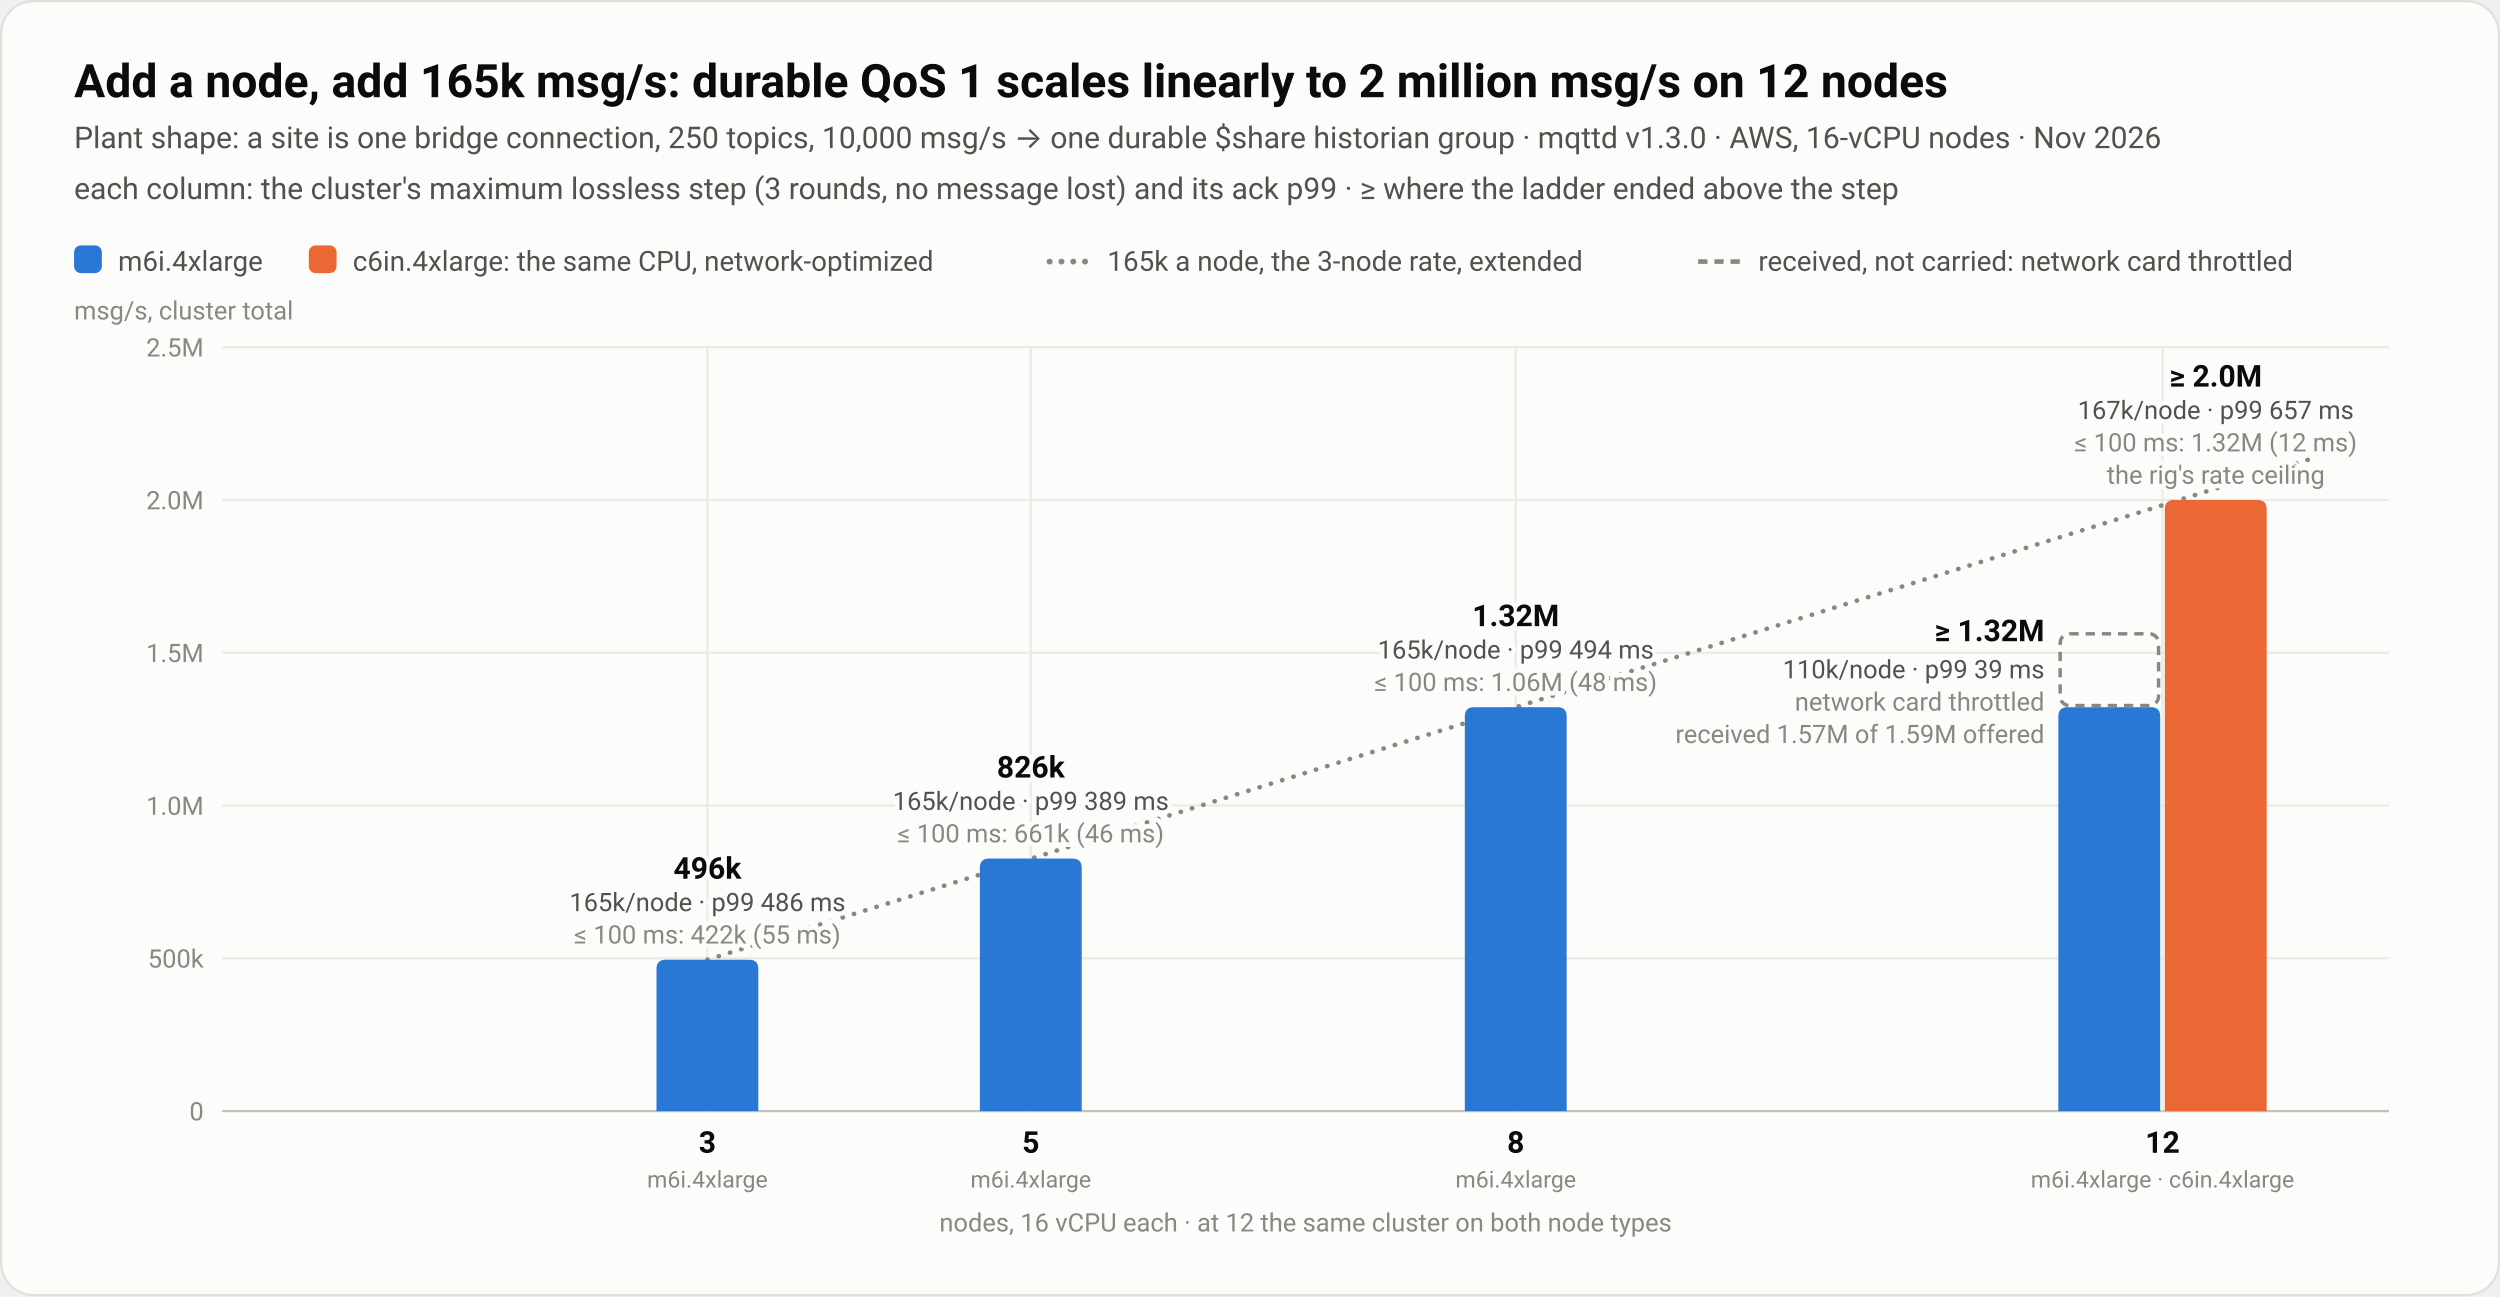
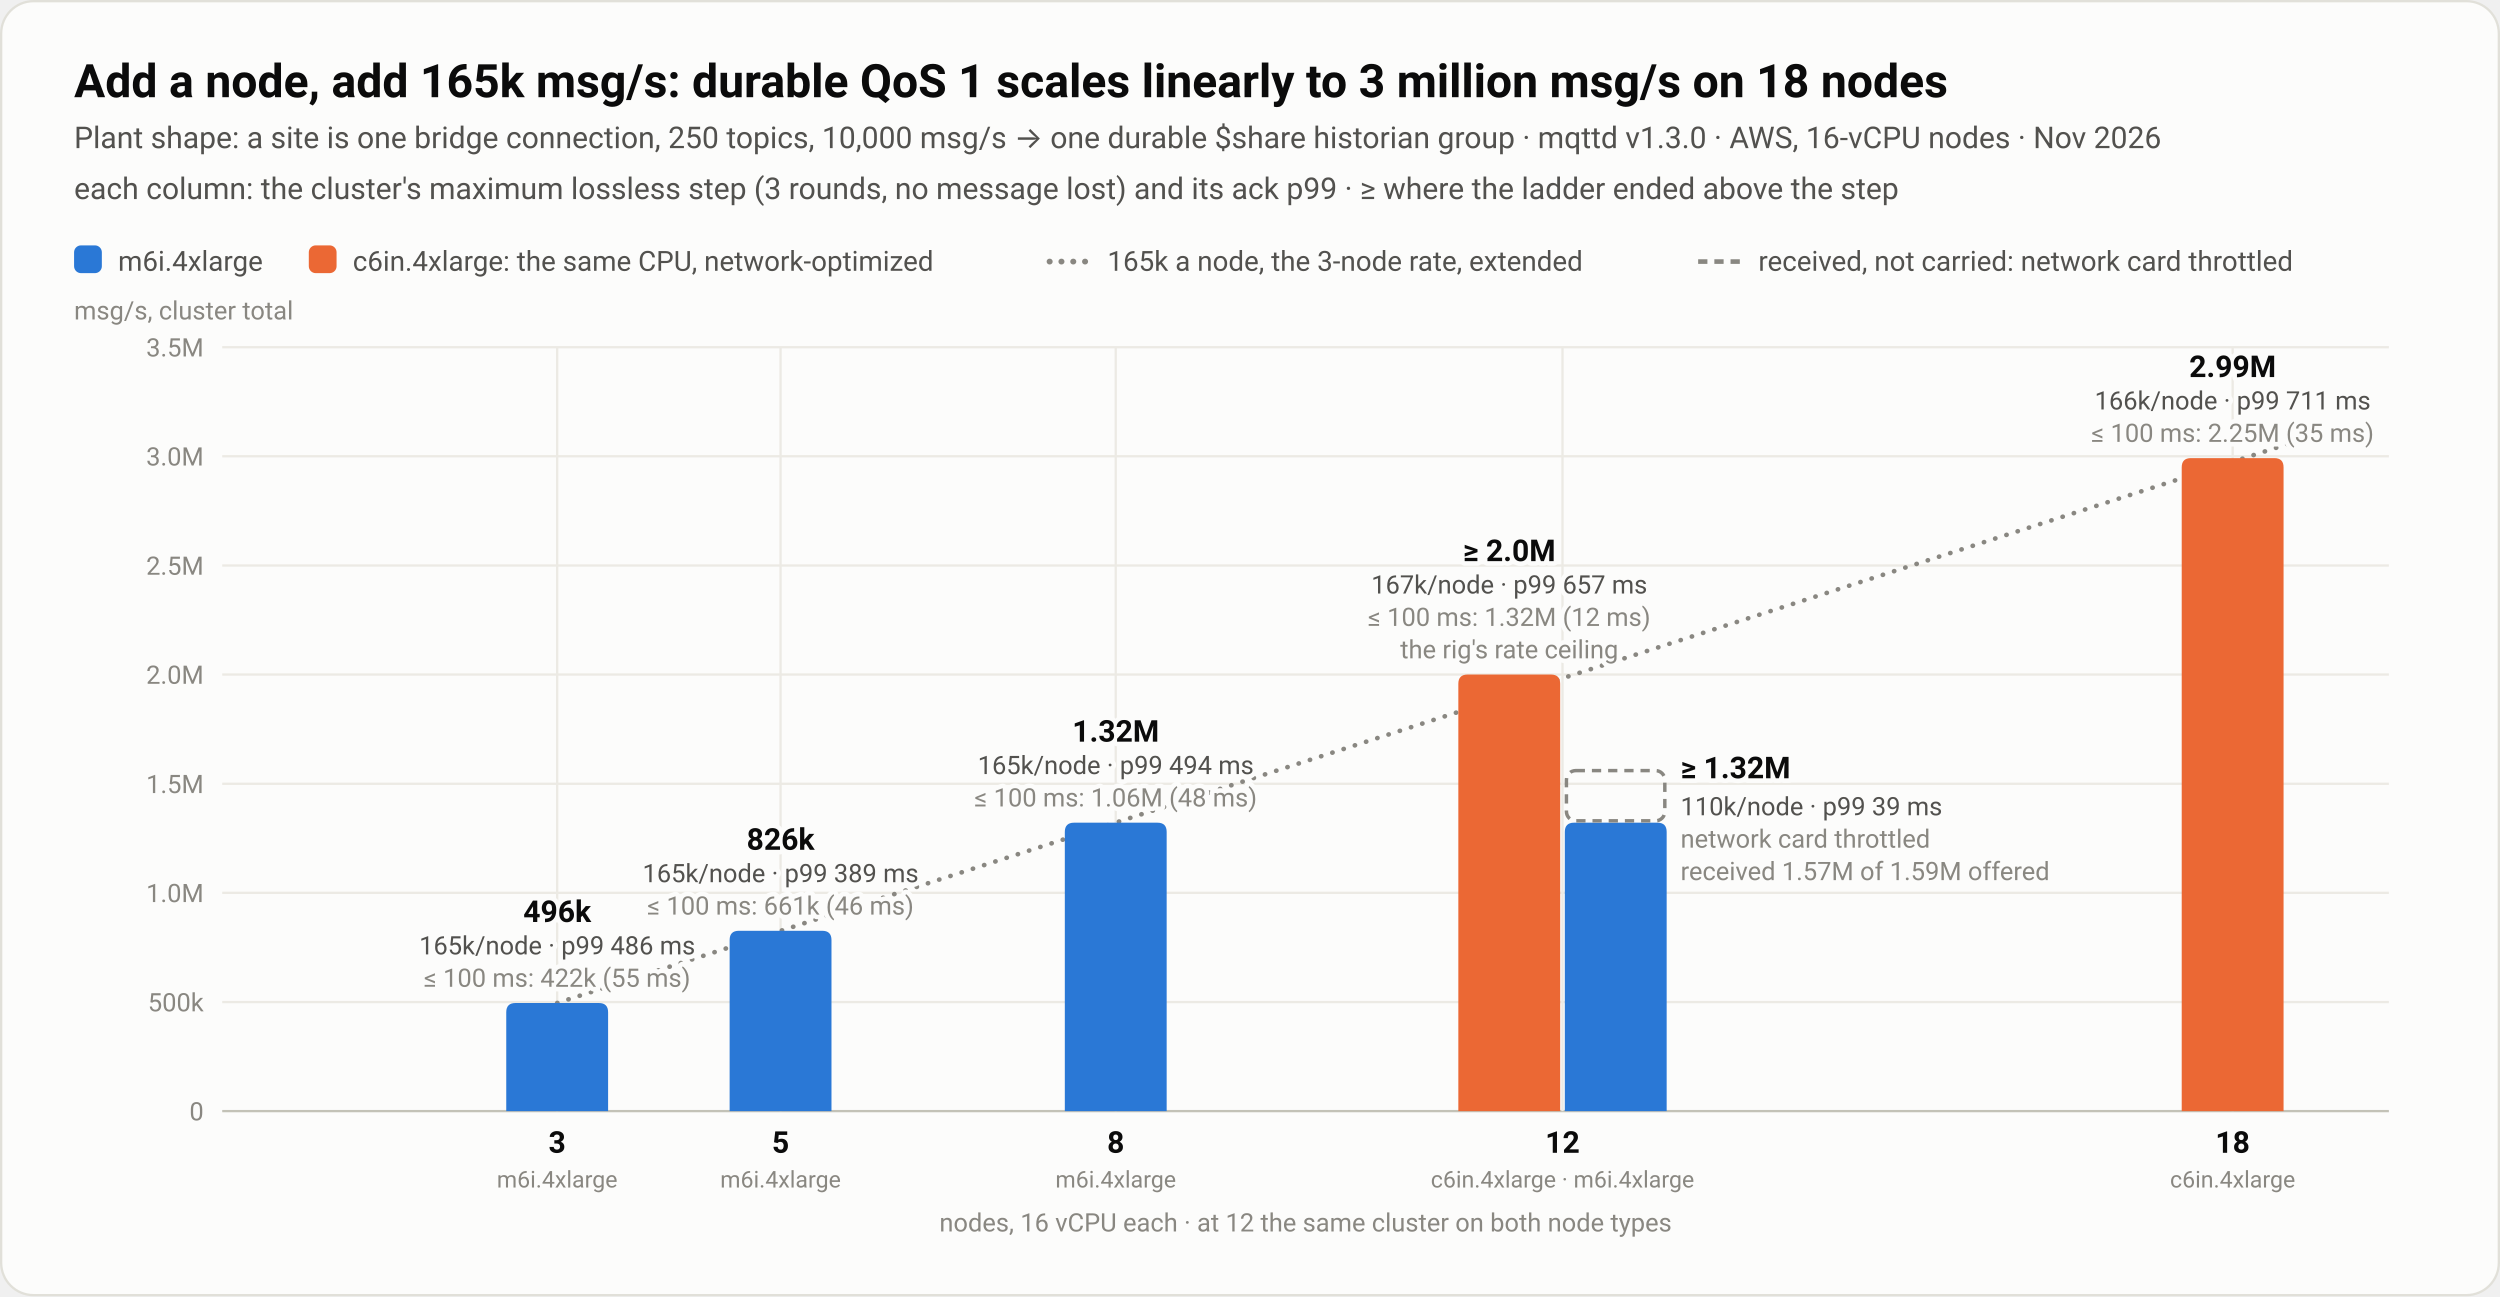
<svg xmlns="http://www.w3.org/2000/svg" viewBox="0 0 1080 560" width="1080" height="560" role="img" aria-labelledby="t d">
  <style>text{font-family:system-ui,-apple-system,"Segoe UI",Roboto,sans-serif;font-kerning:normal}.num{font-variant-numeric:tabular-nums}.f-surface{fill:#fcfcfb}.k-surface{stroke:#fcfcfb}.f-border{fill:#e1e0d9}.k-border{stroke:#e1e0d9}.f-ink{fill:#0b0b0b}.k-ink{stroke:#0b0b0b}.f-ink2{fill:#52514e}.k-ink2{stroke:#52514e}.f-muted{fill:#898781}.k-muted{stroke:#898781}.f-grid{fill:#eceae4}.k-grid{stroke:#eceae4}.f-axis{fill:#c3c2b7}.k-axis{stroke:#c3c2b7}.f-good{fill:#0ca30c}.k-good{stroke:#0ca30c}.f-warn{fill:#fab219}.k-warn{stroke:#fab219}.f-crit{fill:#d03b3b}.k-crit{stroke:#d03b3b}.f-ghost{fill:#898781}.k-ghost{stroke:#898781}.f-s1{fill:#2a78d6}.k-s1{stroke:#2a78d6}.f-s2{fill:#eb6834}.k-s2{stroke:#eb6834}.f-s3{fill:#1baf7a}.k-s3{stroke:#1baf7a}.f-s4{fill:#4a3aa7}.k-s4{stroke:#4a3aa7}@media (prefers-color-scheme:dark){.f-surface{fill:#1a1a19}.k-surface{stroke:#1a1a19}.f-border{fill:#2c2c2a}.k-border{stroke:#2c2c2a}.f-ink{fill:#ffffff}.k-ink{stroke:#ffffff}.f-ink2{fill:#c3c2b7}.k-ink2{stroke:#c3c2b7}.f-muted{fill:#898781}.k-muted{stroke:#898781}.f-grid{fill:#262624}.k-grid{stroke:#262624}.f-axis{fill:#383835}.k-axis{stroke:#383835}.f-good{fill:#0ca30c}.k-good{stroke:#0ca30c}.f-warn{fill:#fab219}.k-warn{stroke:#fab219}.f-crit{fill:#d03b3b}.k-crit{stroke:#d03b3b}.f-ghost{fill:#6f6e69}.k-ghost{stroke:#6f6e69}.f-s1{fill:#3987e5}.k-s1{stroke:#3987e5}.f-s2{fill:#d95926}.k-s2{stroke:#d95926}.f-s3{fill:#199e70}.k-s3{stroke:#199e70}.f-s4{fill:#9085e9}.k-s4{stroke:#9085e9}}</style>
  <rect x="0.5" y="0.5" width="1079" height="559" rx="14" class="f-surface k-border" />
-   <text x="32" y="42" font-size="20" font-weight="650" class="f-ink">Add a node, add 165k msg/s: durable QoS 1 scales linearly to 2 million msg/s on 12 nodes</text>
+   <text x="32" y="42" font-size="20" font-weight="650" class="f-ink">Add a node, add 165k msg/s: durable QoS 1 scales linearly to 3 million msg/s on 18 nodes</text>
  <text x="32" y="64" font-size="13" class="f-ink2">Plant shape: a site is one bridge connection, 250 topics, 10,000 msg/s → one durable $share historian group · mqttd v1.3.0 · AWS, 16-vCPU nodes · Nov 2026</text>
  <text x="32.0" y="86.0" font-size="13" text-anchor="start" class="f-ink2">each column: the cluster's maximum lossless step (3 rounds, no message lost) and its ack p99 · ≥ where the ladder ended above the step</text>
  <rect x="32.0" y="106.0" width="12" height="12" rx="3" class="f-s1" />
  <text x="51.0" y="117.0" font-size="12" text-anchor="start" class="f-ink2">m6i.4xlarge</text>
  <rect x="133.4" y="106.0" width="12" height="12" rx="3" class="f-s2" />
  <text x="152.4" y="117.0" font-size="12" text-anchor="start" class="f-ink2">c6in.4xlarge: the same CPU, network-optimized</text>
  <line x1="453.4" y1="113.0" x2="470.4" y2="113.0" class="k-ghost" stroke-width="2.5" stroke-dasharray="0.1 5" stroke-linecap="round" />
  <text x="478.4" y="117.0" font-size="12" text-anchor="start" class="f-ink2">165k a node, the 3-node rate, extended</text>
  <line x1="733.6" y1="113.0" x2="751.6" y2="113.0" class="k-ghost" stroke-width="2" stroke-dasharray="4 3" />
  <text x="759.6" y="117.0" font-size="12" text-anchor="start" class="f-ink2">received, not carried: network card throttled</text>
  <line x1="96.0" y1="480.0" x2="1032.0" y2="480.0" class="k-axis" stroke-width="1" />
  <text x="88.0" y="484.0" font-size="11" text-anchor="end" class="f-muted num">0</text>
-   <line x1="96.0" y1="414.0" x2="1032.0" y2="414.0" class="k-grid" stroke-width="1" />
-   <text x="88.0" y="418.0" font-size="11" text-anchor="end" class="f-muted num">500k</text>
-   <line x1="96.0" y1="348.0" x2="1032.0" y2="348.0" class="k-grid" stroke-width="1" />
-   <text x="88.0" y="352.0" font-size="11" text-anchor="end" class="f-muted num">1.0M</text>
-   <line x1="96.0" y1="282.0" x2="1032.0" y2="282.0" class="k-grid" stroke-width="1" />
-   <text x="88.0" y="286.0" font-size="11" text-anchor="end" class="f-muted num">1.5M</text>
-   <line x1="96.0" y1="216.0" x2="1032.0" y2="216.0" class="k-grid" stroke-width="1" />
-   <text x="88.0" y="220.0" font-size="11" text-anchor="end" class="f-muted num">2.0M</text>
+   <line x1="96.0" y1="432.9" x2="1032.0" y2="432.9" class="k-grid" stroke-width="1" />
+   <text x="88.0" y="436.9" font-size="11" text-anchor="end" class="f-muted num">500k</text>
+   <line x1="96.0" y1="385.7" x2="1032.0" y2="385.7" class="k-grid" stroke-width="1" />
+   <text x="88.0" y="389.7" font-size="11" text-anchor="end" class="f-muted num">1.0M</text>
+   <line x1="96.0" y1="338.6" x2="1032.0" y2="338.6" class="k-grid" stroke-width="1" />
+   <text x="88.0" y="342.6" font-size="11" text-anchor="end" class="f-muted num">1.5M</text>
+   <line x1="96.0" y1="291.4" x2="1032.0" y2="291.4" class="k-grid" stroke-width="1" />
+   <text x="88.0" y="295.4" font-size="11" text-anchor="end" class="f-muted num">2.0M</text>
+   <line x1="96.0" y1="244.3" x2="1032.0" y2="244.3" class="k-grid" stroke-width="1" />
+   <text x="88.0" y="248.3" font-size="11" text-anchor="end" class="f-muted num">2.5M</text>
+   <line x1="96.0" y1="197.1" x2="1032.0" y2="197.1" class="k-grid" stroke-width="1" />
+   <text x="88.0" y="201.1" font-size="11" text-anchor="end" class="f-muted num">3.0M</text>
  <line x1="96.0" y1="150.0" x2="1032.0" y2="150.0" class="k-grid" stroke-width="1" />
-   <text x="88.0" y="154.0" font-size="11" text-anchor="end" class="f-muted num">2.5M</text>
+   <text x="88.0" y="154.0" font-size="11" text-anchor="end" class="f-muted num">3.5M</text>
  <text x="32.0" y="138.0" font-size="11" text-anchor="start" class="f-muted">msg/s, cluster total</text>
-   <line x1="305.6" y1="150.0" x2="305.6" y2="480.0" class="k-grid" stroke-width="1" />
-   <text x="305.6" y="498.0" font-size="13" font-weight="650" text-anchor="middle" class="f-ink num">3</text>
-   <text x="305.6" y="513.0" font-size="10" text-anchor="middle" class="f-muted num">m6i.4xlarge</text>
-   <line x1="445.3" y1="150.0" x2="445.3" y2="480.0" class="k-grid" stroke-width="1" />
-   <text x="445.3" y="498.0" font-size="13" font-weight="650" text-anchor="middle" class="f-ink num">5</text>
-   <text x="445.3" y="513.0" font-size="10" text-anchor="middle" class="f-muted num">m6i.4xlarge</text>
-   <line x1="654.8" y1="150.0" x2="654.8" y2="480.0" class="k-grid" stroke-width="1" />
-   <text x="654.8" y="498.0" font-size="13" font-weight="650" text-anchor="middle" class="f-ink num">8</text>
-   <text x="654.8" y="513.0" font-size="10" text-anchor="middle" class="f-muted num">m6i.4xlarge</text>
-   <line x1="934.2" y1="150.0" x2="934.2" y2="480.0" class="k-grid" stroke-width="1" />
-   <text x="934.2" y="498.0" font-size="13" font-weight="650" text-anchor="middle" class="f-ink num">12</text>
-   <text x="934.2" y="513.0" font-size="10" text-anchor="middle" class="f-muted num">m6i.4xlarge · c6in.4xlarge</text>
+   <line x1="240.7" y1="150.0" x2="240.7" y2="480.0" class="k-grid" stroke-width="1" />
+   <text x="240.7" y="498.0" font-size="13" font-weight="650" text-anchor="middle" class="f-ink num">3</text>
+   <text x="240.7" y="513.0" font-size="10" text-anchor="middle" class="f-muted num">m6i.4xlarge</text>
+   <line x1="337.2" y1="150.0" x2="337.2" y2="480.0" class="k-grid" stroke-width="1" />
+   <text x="337.2" y="498.0" font-size="13" font-weight="650" text-anchor="middle" class="f-ink num">5</text>
+   <text x="337.2" y="513.0" font-size="10" text-anchor="middle" class="f-muted num">m6i.4xlarge</text>
+   <line x1="482.0" y1="150.0" x2="482.0" y2="480.0" class="k-grid" stroke-width="1" />
+   <text x="482.0" y="498.0" font-size="13" font-weight="650" text-anchor="middle" class="f-ink num">8</text>
+   <text x="482.0" y="513.0" font-size="10" text-anchor="middle" class="f-muted num">m6i.4xlarge</text>
+   <line x1="675.0" y1="150.0" x2="675.0" y2="480.0" class="k-grid" stroke-width="1" />
+   <text x="675.0" y="498.0" font-size="13" font-weight="650" text-anchor="middle" class="f-ink num">12</text>
+   <text x="675.0" y="513.0" font-size="10" text-anchor="middle" class="f-muted num">c6in.4xlarge · m6i.4xlarge</text>
+   <line x1="964.5" y1="150.0" x2="964.5" y2="480.0" class="k-grid" stroke-width="1" />
+   <text x="964.5" y="498.0" font-size="13" font-weight="650" text-anchor="middle" class="f-ink num">18</text>
+   <text x="964.5" y="513.0" font-size="10" text-anchor="middle" class="f-muted num">c6in.4xlarge</text>
  <text x="564.0" y="532.0" font-size="11" text-anchor="middle" class="f-muted">nodes, 16 vCPU each · at 12 the same cluster on both node types</text>
-   <line x1="305.6" y1="414.6" x2="997.1" y2="198.6" class="k-ghost" stroke-width="2" stroke-dasharray="0.1 5" stroke-linecap="round" />
-   <path d="M283.6,480.0 V418.6 Q283.6,414.6 287.6,414.6 H323.6 Q327.6,414.6 327.6,418.6 V480.0 Z" class="f-s1" />
-   <text x="305.6" y="407.6" font-size="11" text-anchor="middle" class="f-muted num k-surface" stroke-width="4" paint-order="stroke" stroke-linejoin="round">≤ 100 ms: 422k (55 ms)</text>
-   <text x="305.6" y="393.6" font-size="11" text-anchor="middle" class="f-ink2 num k-surface" stroke-width="4" paint-order="stroke" stroke-linejoin="round">165k/node · p99 486 ms</text>
-   <text x="305.6" y="379.6" font-size="13" font-weight="650" text-anchor="middle" class="f-ink num k-surface" stroke-width="4" paint-order="stroke" stroke-linejoin="round">496k</text>
-   <path d="M423.3,480.0 V374.9 Q423.3,370.9 427.3,370.9 H463.3 Q467.3,370.9 467.3,374.9 V480.0 Z" class="f-s1" />
-   <text x="445.3" y="363.9" font-size="11" text-anchor="middle" class="f-muted num k-surface" stroke-width="4" paint-order="stroke" stroke-linejoin="round">≤ 100 ms: 661k (46 ms)</text>
-   <text x="445.3" y="349.9" font-size="11" text-anchor="middle" class="f-ink2 num k-surface" stroke-width="4" paint-order="stroke" stroke-linejoin="round">165k/node · p99 389 ms</text>
-   <text x="445.3" y="335.9" font-size="13" font-weight="650" text-anchor="middle" class="f-ink num k-surface" stroke-width="4" paint-order="stroke" stroke-linejoin="round">826k</text>
-   <path d="M632.8,480.0 V309.5 Q632.8,305.5 636.8,305.5 H672.8 Q676.8,305.5 676.8,309.5 V480.0 Z" class="f-s1" />
-   <text x="654.8" y="298.5" font-size="11" text-anchor="middle" class="f-muted num k-surface" stroke-width="4" paint-order="stroke" stroke-linejoin="round">≤ 100 ms: 1.06M (48 ms)</text>
-   <text x="654.8" y="284.5" font-size="11" text-anchor="middle" class="f-ink2 num k-surface" stroke-width="4" paint-order="stroke" stroke-linejoin="round">165k/node · p99 494 ms</text>
-   <text x="654.8" y="270.5" font-size="13" font-weight="650" text-anchor="middle" class="f-ink num k-surface" stroke-width="4" paint-order="stroke" stroke-linejoin="round">1.32M</text>
-   <path d="M889.2,480.0 V309.5 Q889.2,305.5 893.2,305.5 H929.2 Q933.2,305.5 933.2,309.5 V480.0 Z" class="f-s1" />
-   <rect x="890.0" y="273.8" width="42.5" height="31.0" rx="4" fill="none" class="k-ghost" stroke-width="1.5" stroke-dasharray="4 3" />
-   <text x="883.2" y="277.0" font-size="13" font-weight="650" text-anchor="end" class="f-ink num k-surface" stroke-width="4" paint-order="stroke" stroke-linejoin="round">≥ 1.32M</text>
-   <text x="883.2" y="293.0" font-size="11" text-anchor="end" class="f-ink2 num k-surface" stroke-width="4" paint-order="stroke" stroke-linejoin="round">110k/node · p99 39 ms</text>
-   <text x="883.2" y="307.0" font-size="11" text-anchor="end" class="f-muted num k-surface" stroke-width="4" paint-order="stroke" stroke-linejoin="round">network card throttled</text>
-   <text x="883.2" y="321.0" font-size="11" text-anchor="end" class="f-muted num k-surface" stroke-width="4" paint-order="stroke" stroke-linejoin="round">received 1.57M of 1.59M offered</text>
-   <path d="M935.2,480.0 V220.0 Q935.2,216.0 939.2,216.0 H975.2 Q979.2,216.0 979.2,220.0 V480.0 Z" class="f-s2" />
-   <text x="957.2" y="209.0" font-size="11" text-anchor="middle" class="f-muted num k-surface" stroke-width="4" paint-order="stroke" stroke-linejoin="round">the rig's rate ceiling</text>
-   <text x="957.2" y="195.0" font-size="11" text-anchor="middle" class="f-muted num k-surface" stroke-width="4" paint-order="stroke" stroke-linejoin="round">≤ 100 ms: 1.32M (12 ms)</text>
-   <text x="957.2" y="181.0" font-size="11" text-anchor="middle" class="f-ink2 num k-surface" stroke-width="4" paint-order="stroke" stroke-linejoin="round">167k/node · p99 657 ms</text>
-   <text x="957.2" y="167.0" font-size="13" font-weight="650" text-anchor="middle" class="f-ink num k-surface" stroke-width="4" paint-order="stroke" stroke-linejoin="round">≥ 2.0M</text>
+   <line x1="240.7" y1="433.3" x2="1007.9" y2="185.5" class="k-ghost" stroke-width="2" stroke-dasharray="0.1 5" stroke-linecap="round" />
+   <path d="M218.7,480.0 V437.3 Q218.7,433.3 222.7,433.3 H258.7 Q262.7,433.3 262.7,437.3 V480.0 Z" class="f-s1" />
+   <text x="240.7" y="426.3" font-size="11" text-anchor="middle" class="f-muted num k-surface" stroke-width="4" paint-order="stroke" stroke-linejoin="round">≤ 100 ms: 422k (55 ms)</text>
+   <text x="240.7" y="412.3" font-size="11" text-anchor="middle" class="f-ink2 num k-surface" stroke-width="4" paint-order="stroke" stroke-linejoin="round">165k/node · p99 486 ms</text>
+   <text x="240.7" y="398.3" font-size="13" font-weight="650" text-anchor="middle" class="f-ink num k-surface" stroke-width="4" paint-order="stroke" stroke-linejoin="round">496k</text>
+   <path d="M315.2,480.0 V406.1 Q315.2,402.1 319.2,402.1 H355.2 Q359.2,402.1 359.2,406.1 V480.0 Z" class="f-s1" />
+   <text x="337.2" y="395.1" font-size="11" text-anchor="middle" class="f-muted num k-surface" stroke-width="4" paint-order="stroke" stroke-linejoin="round">≤ 100 ms: 661k (46 ms)</text>
+   <text x="337.2" y="381.1" font-size="11" text-anchor="middle" class="f-ink2 num k-surface" stroke-width="4" paint-order="stroke" stroke-linejoin="round">165k/node · p99 389 ms</text>
+   <text x="337.2" y="367.1" font-size="13" font-weight="650" text-anchor="middle" class="f-ink num k-surface" stroke-width="4" paint-order="stroke" stroke-linejoin="round">826k</text>
+   <path d="M460.0,480.0 V359.4 Q460.0,355.4 464.0,355.4 H500.0 Q504.0,355.4 504.0,359.4 V480.0 Z" class="f-s1" />
+   <text x="482.0" y="348.4" font-size="11" text-anchor="middle" class="f-muted num k-surface" stroke-width="4" paint-order="stroke" stroke-linejoin="round">≤ 100 ms: 1.06M (48 ms)</text>
+   <text x="482.0" y="334.4" font-size="11" text-anchor="middle" class="f-ink2 num k-surface" stroke-width="4" paint-order="stroke" stroke-linejoin="round">165k/node · p99 494 ms</text>
+   <text x="482.0" y="320.4" font-size="13" font-weight="650" text-anchor="middle" class="f-ink num k-surface" stroke-width="4" paint-order="stroke" stroke-linejoin="round">1.32M</text>
+   <path d="M630.0,480.0 V295.4 Q630.0,291.4 634.0,291.4 H670.0 Q674.0,291.4 674.0,295.4 V480.0 Z" class="f-s2" />
+   <text x="652.0" y="284.4" font-size="11" text-anchor="middle" class="f-muted num k-surface" stroke-width="4" paint-order="stroke" stroke-linejoin="round">the rig's rate ceiling</text>
+   <text x="652.0" y="270.4" font-size="11" text-anchor="middle" class="f-muted num k-surface" stroke-width="4" paint-order="stroke" stroke-linejoin="round">≤ 100 ms: 1.32M (12 ms)</text>
+   <text x="652.0" y="256.4" font-size="11" text-anchor="middle" class="f-ink2 num k-surface" stroke-width="4" paint-order="stroke" stroke-linejoin="round">167k/node · p99 657 ms</text>
+   <text x="652.0" y="242.4" font-size="13" font-weight="650" text-anchor="middle" class="f-ink num k-surface" stroke-width="4" paint-order="stroke" stroke-linejoin="round">≥ 2.0M</text>
+   <path d="M676.0,480.0 V359.4 Q676.0,355.4 680.0,355.4 H716.0 Q720.0,355.4 720.0,359.4 V480.0 Z" class="f-s1" />
+   <rect x="676.7" y="332.9" width="42.5" height="21.7" rx="4" fill="none" class="k-ghost" stroke-width="1.5" stroke-dasharray="4 3" />
+   <text x="726.0" y="336.2" font-size="13" font-weight="650" text-anchor="start" class="f-ink num k-surface" stroke-width="4" paint-order="stroke" stroke-linejoin="round">≥ 1.32M</text>
+   <text x="726.0" y="352.2" font-size="11" text-anchor="start" class="f-ink2 num k-surface" stroke-width="4" paint-order="stroke" stroke-linejoin="round">110k/node · p99 39 ms</text>
+   <text x="726.0" y="366.2" font-size="11" text-anchor="start" class="f-muted num k-surface" stroke-width="4" paint-order="stroke" stroke-linejoin="round">network card throttled</text>
+   <text x="726.0" y="380.2" font-size="11" text-anchor="start" class="f-muted num k-surface" stroke-width="4" paint-order="stroke" stroke-linejoin="round">received 1.57M of 1.59M offered</text>
+   <path d="M942.5,480.0 V201.9 Q942.5,197.9 946.5,197.9 H982.5 Q986.5,197.9 986.5,201.9 V480.0 Z" class="f-s2" />
+   <text x="964.5" y="190.9" font-size="11" text-anchor="middle" class="f-muted num k-surface" stroke-width="4" paint-order="stroke" stroke-linejoin="round">≤ 100 ms: 2.25M (35 ms)</text>
+   <text x="964.5" y="176.9" font-size="11" text-anchor="middle" class="f-ink2 num k-surface" stroke-width="4" paint-order="stroke" stroke-linejoin="round">166k/node · p99 711 ms</text>
+   <text x="964.5" y="162.9" font-size="13" font-weight="650" text-anchor="middle" class="f-ink num k-surface" stroke-width="4" paint-order="stroke" stroke-linejoin="round">2.99M</text>
</svg>
